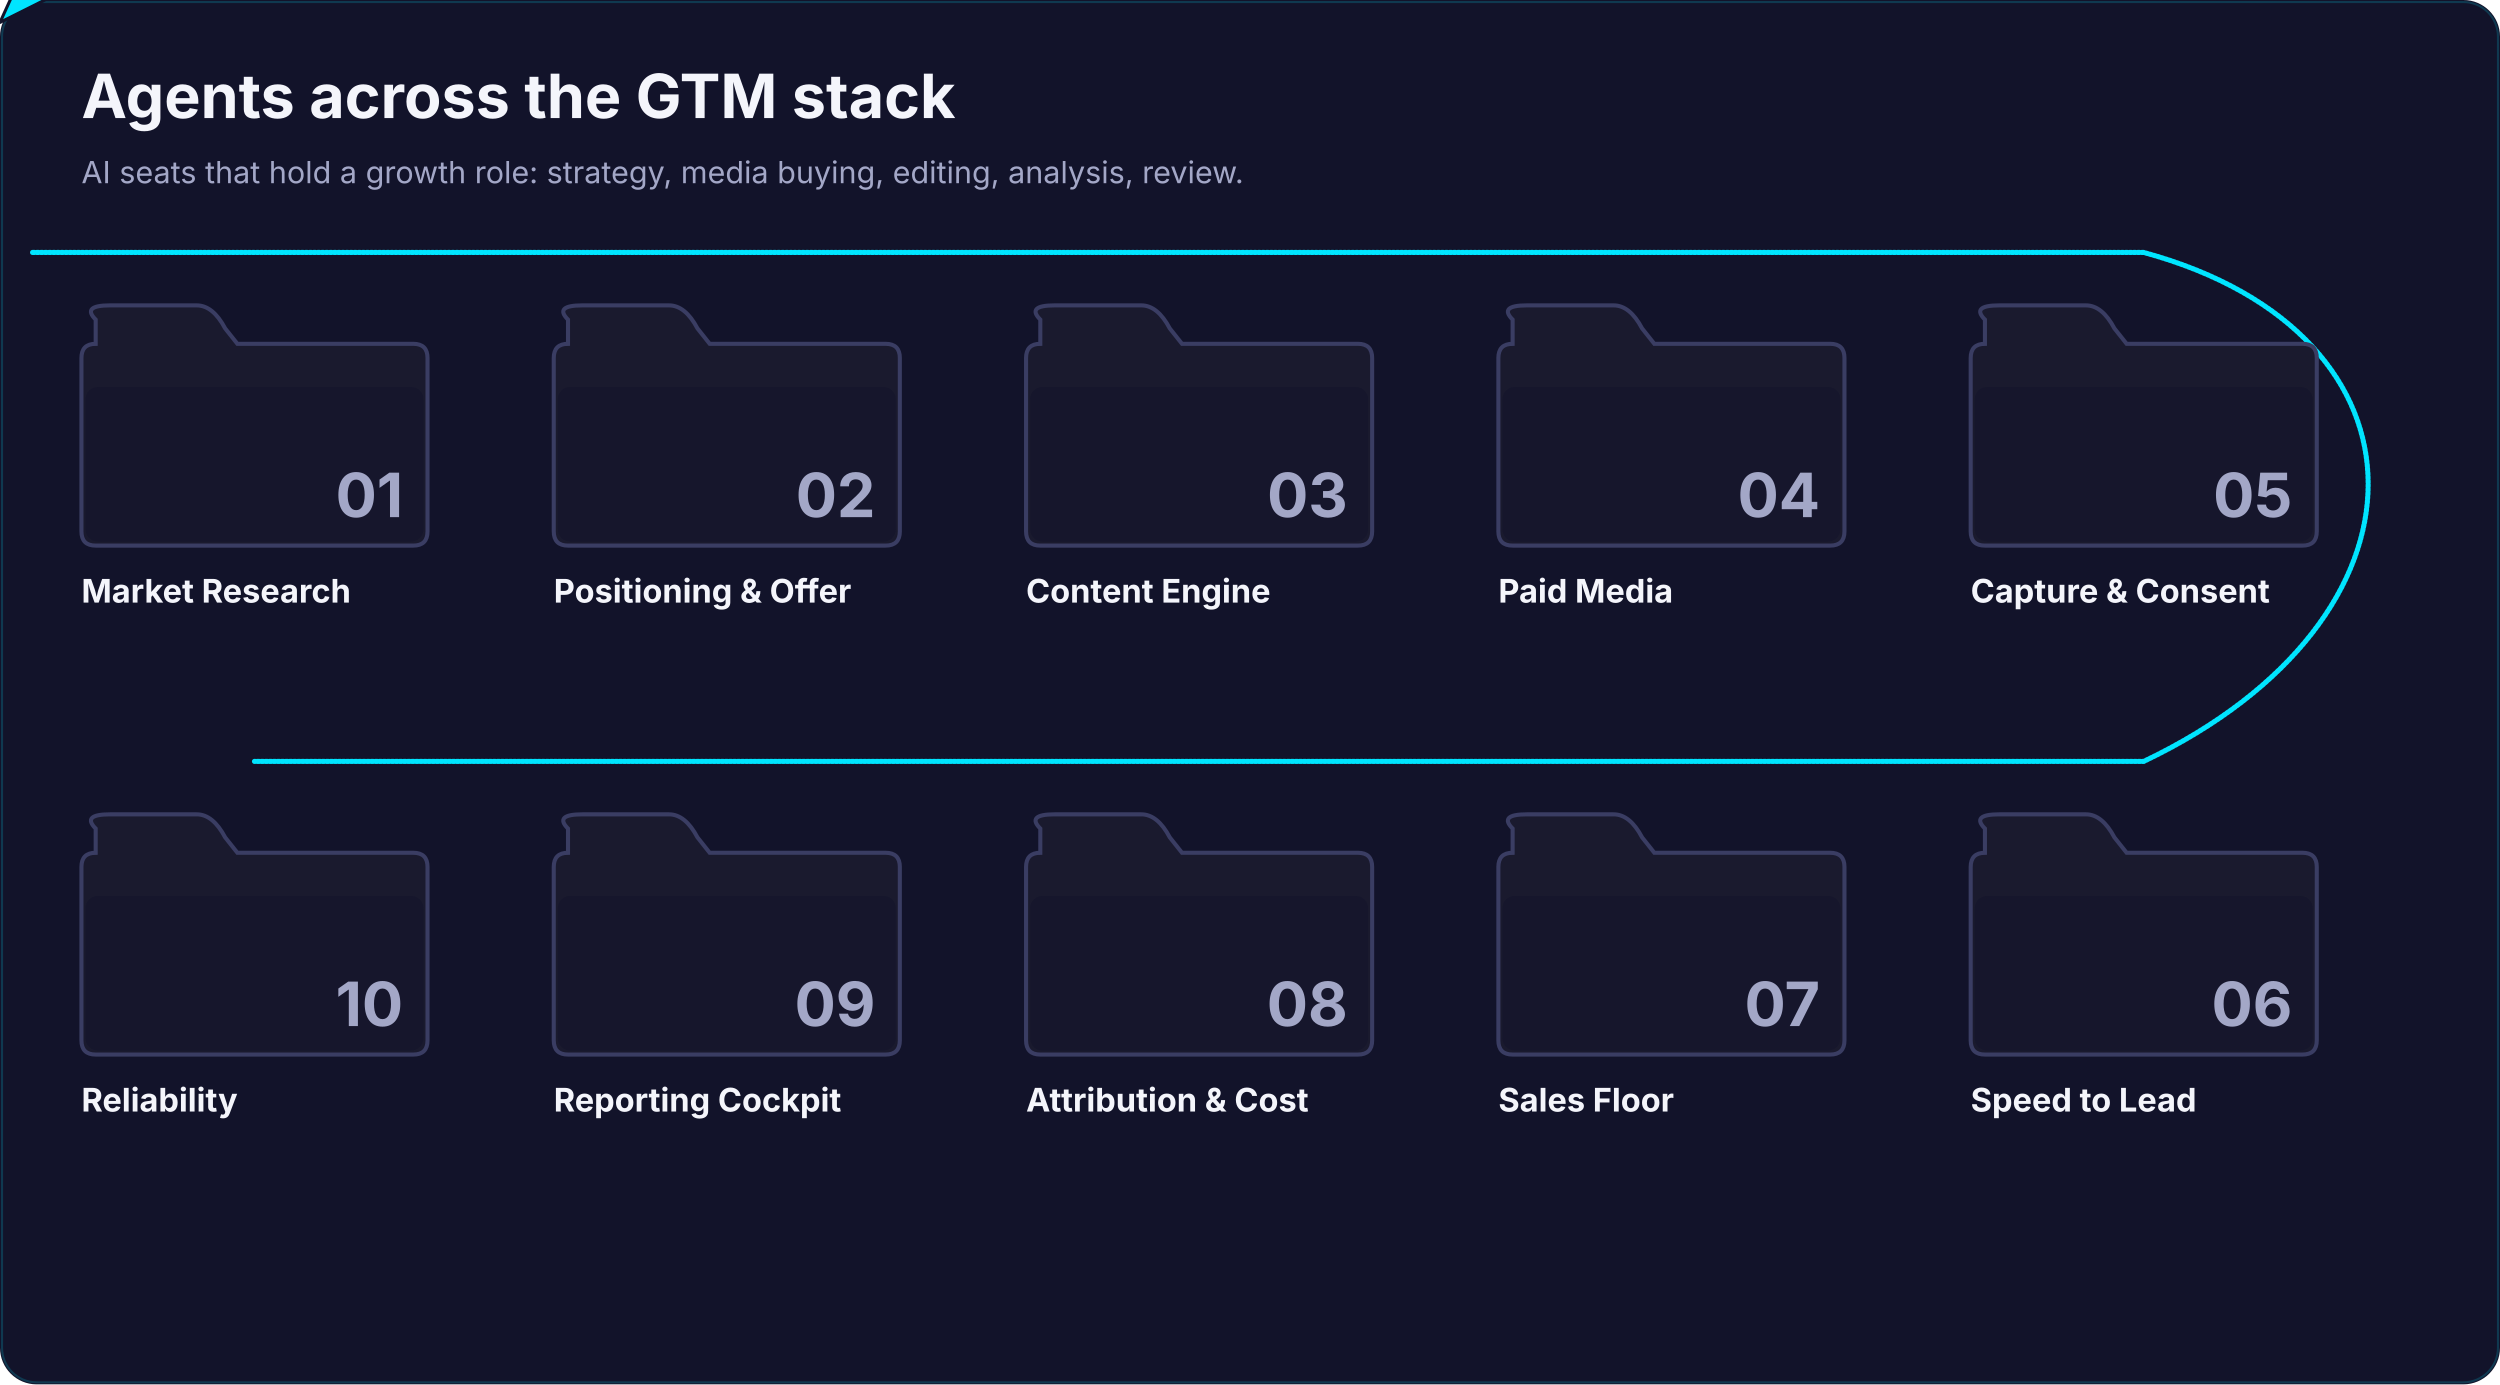
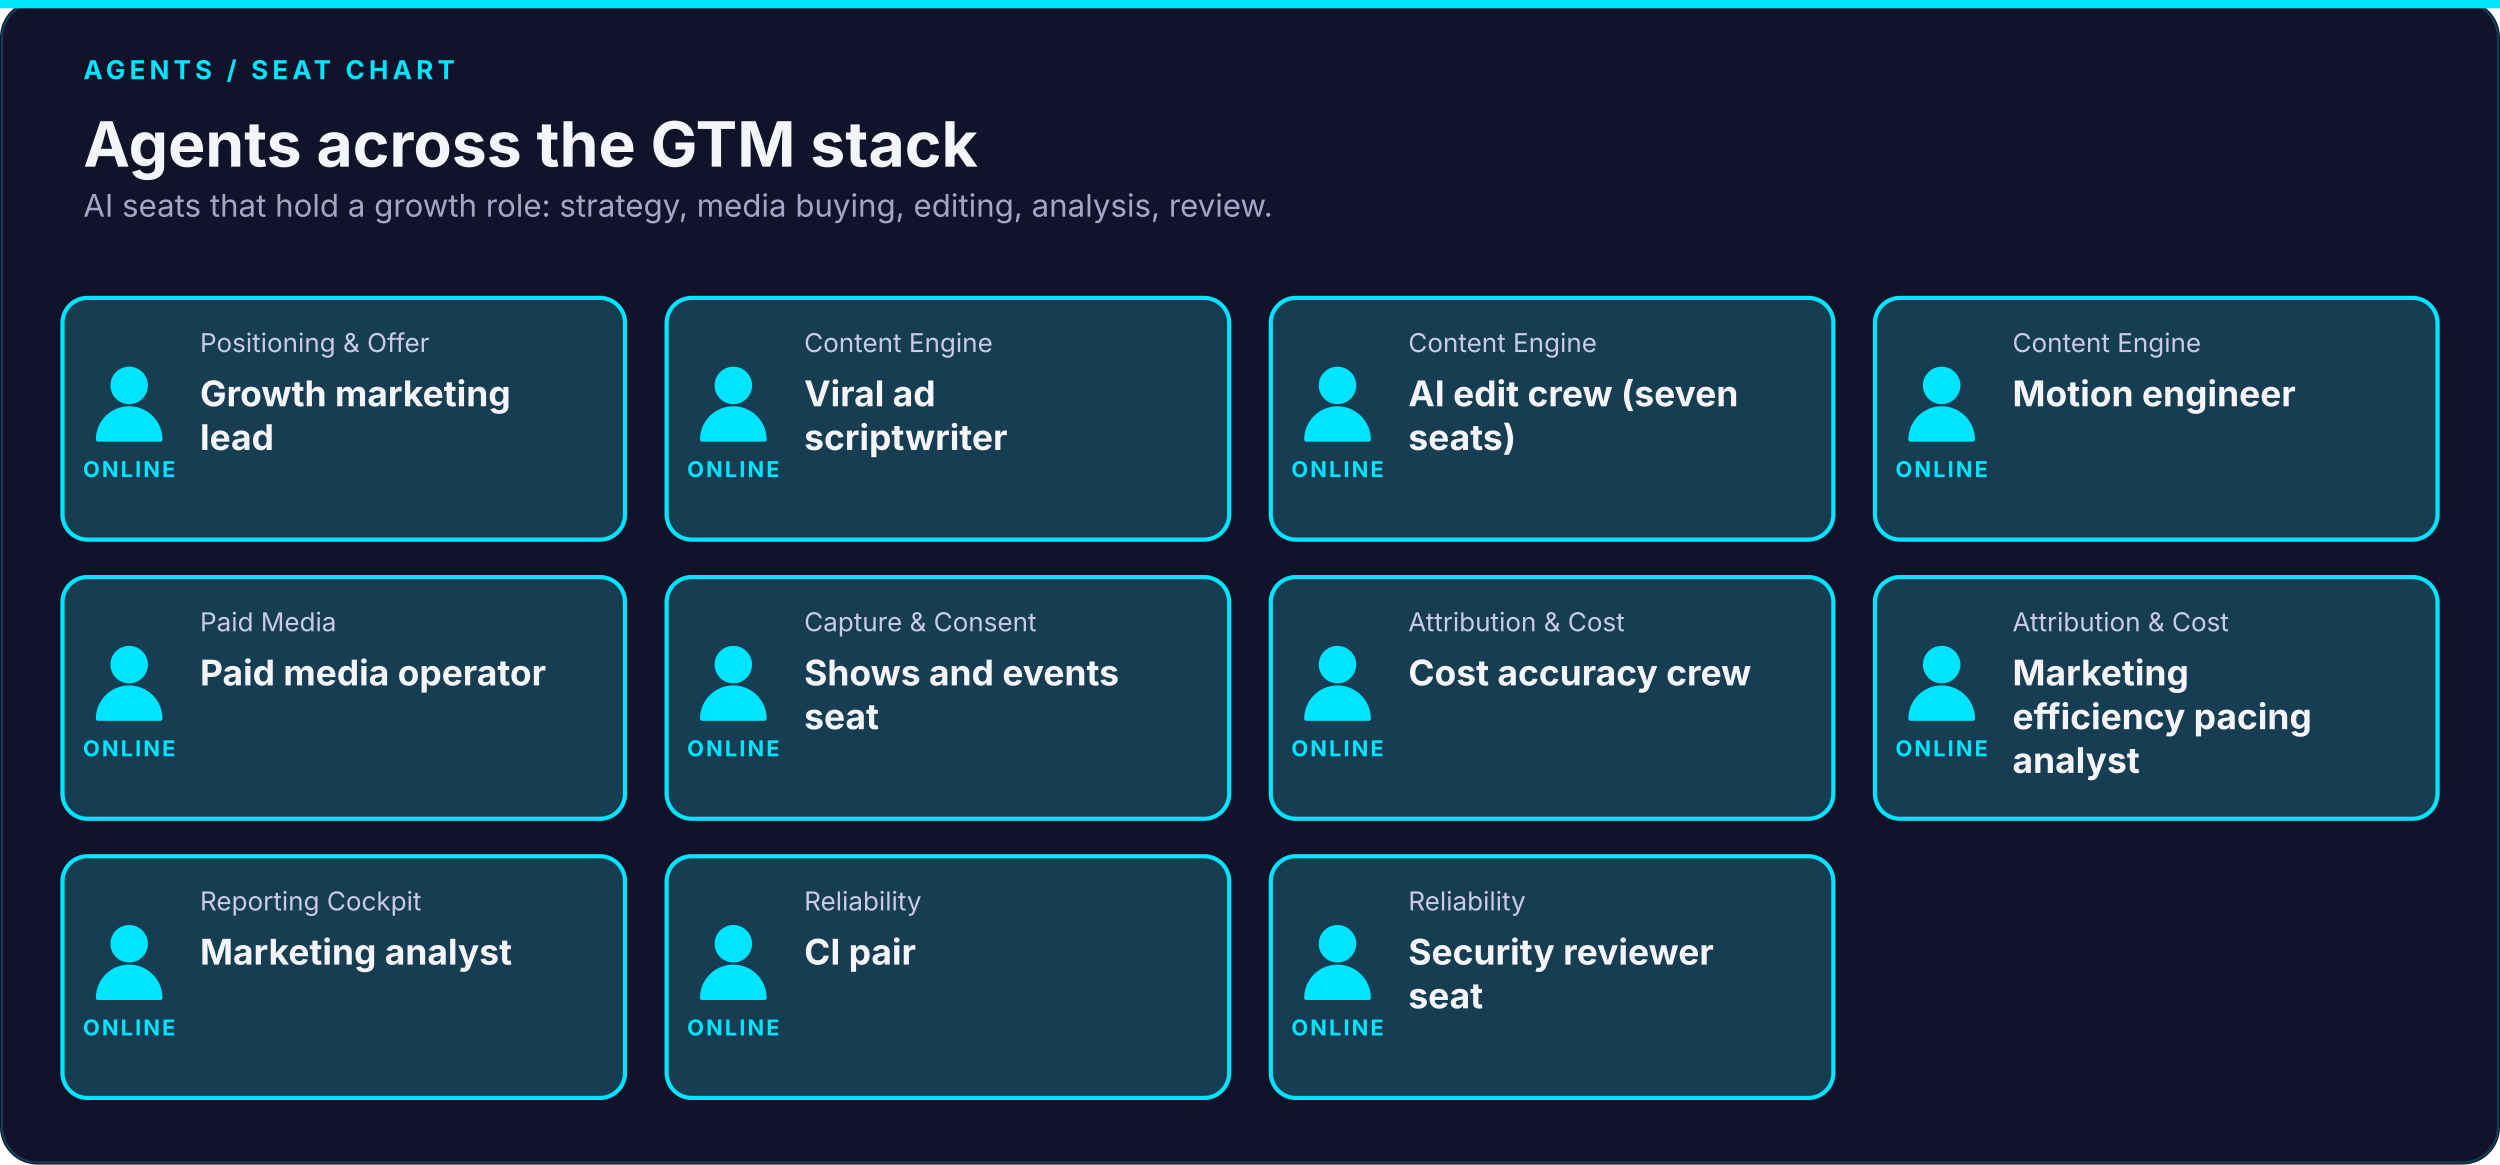
- <svg xmlns="http://www.w3.org/2000/svg" viewBox="0 0 1228 680" width="1228" height="680" role="img" aria-label="Agents across the GTM stack: Market Research, Positioning &amp; Offer, Content Engine, Paid Media, Capture &amp; Consent, Speed to Lead, Sales Floor, Attribution &amp; Cost, Reporting Cockpit, Reliability">
-   <style>text{font-family:Inter, -apple-system, 'Segoe UI', Helvetica, Arial, sans-serif}.t{fill:#f4f5fb;font-weight:700} .m{fill:#a3a7c7} .num{fill:#a3a7c7;font-weight:700}.fold{fill:#1a1a2e;stroke:#3a3d63;stroke-width:2}@keyframes f0{0%,3.27%{fill:#1a1a2e;stroke:#3a3d63}5.77%,97%{fill:#0f3a4a;stroke:#00e5ff}100%{fill:#1a1a2e;stroke:#3a3d63}}@keyframes o0{0%,3.27%{opacity:0;transform:translateY(6px)}5.77%,97%{opacity:1;transform:translateY(0)}100%{opacity:0}}@keyframes l0{0%,3.27%{transform:scaleY(1)}5.77%,97%{transform:scaleY(.82) skewX(-8deg)}100%{transform:scaleY(1)}}#F0{animation:f0 27.50s linear infinite}#O0{animation:o0 27.50s linear infinite;opacity:0}#L0{animation:l0 27.50s linear infinite;transform-origin:0px 118px;transform-box:fill-box}@keyframes f1{0%,12.00%{fill:#1a1a2e;stroke:#3a3d63}14.50%,97%{fill:#0f3a4a;stroke:#00e5ff}100%{fill:#1a1a2e;stroke:#3a3d63}}@keyframes o1{0%,12.00%{opacity:0;transform:translateY(6px)}14.50%,97%{opacity:1;transform:translateY(0)}100%{opacity:0}}@keyframes l1{0%,12.00%{transform:scaleY(1)}14.50%,97%{transform:scaleY(.82) skewX(-8deg)}100%{transform:scaleY(1)}}#F1{animation:f1 27.50s linear infinite}#O1{animation:o1 27.50s linear infinite;opacity:0}#L1{animation:l1 27.50s linear infinite;transform-origin:0px 118px;transform-box:fill-box}@keyframes f2{0%,20.73%{fill:#1a1a2e;stroke:#3a3d63}23.23%,97%{fill:#0f3a4a;stroke:#00e5ff}100%{fill:#1a1a2e;stroke:#3a3d63}}@keyframes o2{0%,20.73%{opacity:0;transform:translateY(6px)}23.23%,97%{opacity:1;transform:translateY(0)}100%{opacity:0}}@keyframes l2{0%,20.73%{transform:scaleY(1)}23.23%,97%{transform:scaleY(.82) skewX(-8deg)}100%{transform:scaleY(1)}}#F2{animation:f2 27.50s linear infinite}#O2{animation:o2 27.50s linear infinite;opacity:0}#L2{animation:l2 27.50s linear infinite;transform-origin:0px 118px;transform-box:fill-box}@keyframes f3{0%,29.45%{fill:#1a1a2e;stroke:#3a3d63}31.95%,97%{fill:#0f3a4a;stroke:#00e5ff}100%{fill:#1a1a2e;stroke:#3a3d63}}@keyframes o3{0%,29.45%{opacity:0;transform:translateY(6px)}31.95%,97%{opacity:1;transform:translateY(0)}100%{opacity:0}}@keyframes l3{0%,29.45%{transform:scaleY(1)}31.95%,97%{transform:scaleY(.82) skewX(-8deg)}100%{transform:scaleY(1)}}#F3{animation:f3 27.50s linear infinite}#O3{animation:o3 27.50s linear infinite;opacity:0}#L3{animation:l3 27.50s linear infinite;transform-origin:0px 118px;transform-box:fill-box}@keyframes f4{0%,38.18%{fill:#1a1a2e;stroke:#3a3d63}40.68%,97%{fill:#0f3a4a;stroke:#00e5ff}100%{fill:#1a1a2e;stroke:#3a3d63}}@keyframes o4{0%,38.18%{opacity:0;transform:translateY(6px)}40.68%,97%{opacity:1;transform:translateY(0)}100%{opacity:0}}@keyframes l4{0%,38.18%{transform:scaleY(1)}40.68%,97%{transform:scaleY(.82) skewX(-8deg)}100%{transform:scaleY(1)}}#F4{animation:f4 27.50s linear infinite}#O4{animation:o4 27.50s linear infinite;opacity:0}#L4{animation:l4 27.50s linear infinite;transform-origin:0px 118px;transform-box:fill-box}@keyframes f5{0%,46.91%{fill:#1a1a2e;stroke:#3a3d63}49.41%,97%{fill:#0f3a4a;stroke:#00e5ff}100%{fill:#1a1a2e;stroke:#3a3d63}}@keyframes o5{0%,46.91%{opacity:0;transform:translateY(6px)}49.41%,97%{opacity:1;transform:translateY(0)}100%{opacity:0}}@keyframes l5{0%,46.91%{transform:scaleY(1)}49.41%,97%{transform:scaleY(.82) skewX(-8deg)}100%{transform:scaleY(1)}}#F5{animation:f5 27.50s linear infinite}#O5{animation:o5 27.50s linear infinite;opacity:0}#L5{animation:l5 27.50s linear infinite;transform-origin:0px 118px;transform-box:fill-box}@keyframes f6{0%,55.64%{fill:#1a1a2e;stroke:#3a3d63}58.14%,97%{fill:#0f3a4a;stroke:#00e5ff}100%{fill:#1a1a2e;stroke:#3a3d63}}@keyframes o6{0%,55.64%{opacity:0;transform:translateY(6px)}58.14%,97%{opacity:1;transform:translateY(0)}100%{opacity:0}}@keyframes l6{0%,55.64%{transform:scaleY(1)}58.14%,97%{transform:scaleY(.82) skewX(-8deg)}100%{transform:scaleY(1)}}#F6{animation:f6 27.50s linear infinite}#O6{animation:o6 27.50s linear infinite;opacity:0}#L6{animation:l6 27.50s linear infinite;transform-origin:0px 118px;transform-box:fill-box}@keyframes f7{0%,64.36%{fill:#1a1a2e;stroke:#3a3d63}66.86%,97%{fill:#0f3a4a;stroke:#00e5ff}100%{fill:#1a1a2e;stroke:#3a3d63}}@keyframes o7{0%,64.36%{opacity:0;transform:translateY(6px)}66.86%,97%{opacity:1;transform:translateY(0)}100%{opacity:0}}@keyframes l7{0%,64.36%{transform:scaleY(1)}66.86%,97%{transform:scaleY(.82) skewX(-8deg)}100%{transform:scaleY(1)}}#F7{animation:f7 27.50s linear infinite}#O7{animation:o7 27.50s linear infinite;opacity:0}#L7{animation:l7 27.50s linear infinite;transform-origin:0px 118px;transform-box:fill-box}@keyframes f8{0%,73.09%{fill:#1a1a2e;stroke:#3a3d63}75.59%,97%{fill:#0f3a4a;stroke:#00e5ff}100%{fill:#1a1a2e;stroke:#3a3d63}}@keyframes o8{0%,73.09%{opacity:0;transform:translateY(6px)}75.59%,97%{opacity:1;transform:translateY(0)}100%{opacity:0}}@keyframes l8{0%,73.09%{transform:scaleY(1)}75.59%,97%{transform:scaleY(.82) skewX(-8deg)}100%{transform:scaleY(1)}}#F8{animation:f8 27.50s linear infinite}#O8{animation:o8 27.50s linear infinite;opacity:0}#L8{animation:l8 27.50s linear infinite;transform-origin:0px 118px;transform-box:fill-box}@keyframes f9{0%,81.82%{fill:#1a1a2e;stroke:#3a3d63}84.32%,97%{fill:#0f3a4a;stroke:#00e5ff}100%{fill:#1a1a2e;stroke:#3a3d63}}@keyframes o9{0%,81.82%{opacity:0;transform:translateY(6px)}84.32%,97%{opacity:1;transform:translateY(0)}100%{opacity:0}}@keyframes l9{0%,81.82%{transform:scaleY(1)}84.32%,97%{transform:scaleY(.82) skewX(-8deg)}100%{transform:scaleY(1)}}#F9{animation:f9 27.50s linear infinite}#O9{animation:o9 27.50s linear infinite;opacity:0}#L9{animation:l9 27.50s linear infinite;transform-origin:0px 118px;transform-box:fill-box}</style>
-   <rect width="1228" height="680" rx="18" fill="#12132a" />
-   <rect x="1" y="1" width="1226" height="678" rx="17" fill="none" stroke="#00e5ff" stroke-opacity=".18" />
-   <text class="t" x="40" y="58" font-size="30">Agents across the GTM stack</text>
-   <text class="m" x="40" y="90" font-size="15">AI seats that hold a growth role: strategy, media buying, editing, analysis, review.</text>
-   <path d="M15.0,124.0 L125.0,124.0 L357.0,124.0 L589.0,124.0 L821.0,124.0 L1053.0,124.0 C1200.0,164.0 1200.0,304.0 1053.0,374.0 L821.0,374.0 L589.0,374.0 L357.0,374.0 L125.0,374.0" fill="none" stroke="#2a2c4a" stroke-width="2" stroke-dasharray="4 8" />
-   <path d="M15.0,124.0 L125.0,124.0 L357.0,124.0 L589.0,124.0 L821.0,124.0 L1053.0,124.0 C1200.0,164.0 1200.0,304.0 1053.0,374.0 L821.0,374.0 L589.0,374.0 L357.0,374.0 L125.0,374.0" fill="none" stroke="#00e5ff" stroke-width="2.5" stroke-linecap="round" pathLength="1" stroke-dasharray="1 1" stroke-dashoffset="1">
-     <animate attributeName="stroke-dashoffset" dur="27.50s" repeatCount="indefinite" calcMode="linear" keyTimes="0;0.033;0.087;0.12;0.174;0.207;0.262;0.294;0.349;0.382;0.436;0.469;0.524;0.556;0.611;0.644;0.698;0.731;0.785;0.818;0.873;1" values="1;0.953;0.953;0.853;0.853;0.753;0.753;0.653;0.653;0.553;0.553;0.4;0.4;0.3;0.3;0.2;0.2;0.1;0.1;0;0;0" />
-   </path>
-   <g transform="translate(40,150)">
-     <path id="F0" class="fold" d="M7,18.88 L7,7 Q0,0 14,0 L56.6,0 Q64.6,0 70.6,11.328 L76.6,18.88 L163,18.88 Q170,18.88 170,25.88 L170,111 Q170,118 163,118 L7,118 Q0,118 0,111 L0,25.88 Q0,18.88 7,18.88 Z" />
-     <rect id="L0" x="2" y="40.1" width="166" height="75.9" rx="6" fill="#12132a" opacity=".55" />
-     <text class="num" x="158" y="104" text-anchor="end" font-size="30">01</text>
-     <text class="t" x="0" y="146" font-size="16">Market Research</text>
-     <g id="O0">
-       <text x="0" y="173" font-size="13" fill="#a3a7c7">—</text>
-     </g>
-   </g>
-   <g transform="translate(272,150)">
-     <path id="F1" class="fold" d="M7,18.88 L7,7 Q0,0 14,0 L56.6,0 Q64.6,0 70.6,11.328 L76.6,18.88 L163,18.88 Q170,18.88 170,25.88 L170,111 Q170,118 163,118 L7,118 Q0,118 0,111 L0,25.88 Q0,18.88 7,18.88 Z" />
-     <rect id="L1" x="2" y="40.1" width="166" height="75.9" rx="6" fill="#12132a" opacity=".55" />
-     <text class="num" x="158" y="104" text-anchor="end" font-size="30">02</text>
-     <text class="t" x="0" y="146" font-size="16">Positioning &amp; Offer</text>
-     <g id="O1">
-       <text x="0" y="173" font-size="13" fill="#a3a7c7">• Growth marketing lead</text>
-       <rect x="124" y="-14" width="44" height="22" rx="11" fill="#ff3df5" />
-       <text x="146" y="2" font-size="13" font-weight="700" text-anchor="middle" fill="#14051a">1</text>
-     </g>
-   </g>
-   <g transform="translate(504,150)">
-     <path id="F2" class="fold" d="M7,18.88 L7,7 Q0,0 14,0 L56.6,0 Q64.6,0 70.6,11.328 L76.6,18.88 L163,18.88 Q170,18.88 170,25.88 L170,111 Q170,118 163,118 L7,118 Q0,118 0,111 L0,25.88 Q0,18.88 7,18.88 Z" />
-     <rect id="L2" x="2" y="40.1" width="166" height="75.9" rx="6" fill="#12132a" opacity=".55" />
-     <text class="num" x="158" y="104" text-anchor="end" font-size="30">03</text>
-     <text class="t" x="0" y="146" font-size="16">Content Engine</text>
-     <g id="O2">
-       <text x="0" y="173" font-size="13" fill="#a3a7c7">• Viral ad scriptwriter</text>
-       <text x="0" y="191" font-size="13" fill="#a3a7c7">• AI edit crew (seven seats)</text>
-       <text x="0" y="209" font-size="13" fill="#a3a7c7">• Motion engineer</text>
-       <rect x="124" y="-14" width="44" height="22" rx="11" fill="#ff3df5" />
-       <text x="146" y="2" font-size="13" font-weight="700" text-anchor="middle" fill="#14051a">3</text>
-     </g>
-   </g>
-   <g transform="translate(736,150)">
-     <path id="F3" class="fold" d="M7,18.88 L7,7 Q0,0 14,0 L56.6,0 Q64.6,0 70.6,11.328 L76.6,18.88 L163,18.88 Q170,18.88 170,25.88 L170,111 Q170,118 163,118 L7,118 Q0,118 0,111 L0,25.88 Q0,18.88 7,18.88 Z" />
-     <rect id="L3" x="2" y="40.1" width="166" height="75.9" rx="6" fill="#12132a" opacity=".55" />
-     <text class="num" x="158" y="104" text-anchor="end" font-size="30">04</text>
-     <text class="t" x="0" y="146" font-size="16">Paid Media</text>
-     <g id="O3">
-       <text x="0" y="173" font-size="13" fill="#a3a7c7">• Paid media operator</text>
-       <rect x="124" y="-14" width="44" height="22" rx="11" fill="#ff3df5" />
-       <text x="146" y="2" font-size="13" font-weight="700" text-anchor="middle" fill="#14051a">1</text>
-     </g>
-   </g>
-   <g transform="translate(968,150)">
-     <path id="F4" class="fold" d="M7,18.88 L7,7 Q0,0 14,0 L56.6,0 Q64.6,0 70.6,11.328 L76.6,18.88 L163,18.88 Q170,18.88 170,25.88 L170,111 Q170,118 163,118 L7,118 Q0,118 0,111 L0,25.88 Q0,18.88 7,18.88 Z" />
-     <rect id="L4" x="2" y="40.1" width="166" height="75.9" rx="6" fill="#12132a" opacity=".55" />
-     <text class="num" x="158" y="104" text-anchor="end" font-size="30">05</text>
-     <text class="t" x="0" y="146" font-size="16">Capture &amp; Consent</text>
-     <g id="O4">
-       <text x="0" y="173" font-size="13" fill="#a3a7c7">• Shows and events seat</text>
-       <rect x="124" y="-14" width="44" height="22" rx="11" fill="#ff3df5" />
-       <text x="146" y="2" font-size="13" font-weight="700" text-anchor="middle" fill="#14051a">1</text>
-     </g>
-   </g>
-   <g transform="translate(968,400)">
-     <path id="F5" class="fold" d="M7,18.88 L7,7 Q0,0 14,0 L56.6,0 Q64.6,0 70.6,11.328 L76.6,18.88 L163,18.88 Q170,18.88 170,25.88 L170,111 Q170,118 163,118 L7,118 Q0,118 0,111 L0,25.88 Q0,18.88 7,18.88 Z" />
-     <rect id="L5" x="2" y="40.1" width="166" height="75.9" rx="6" fill="#12132a" opacity=".55" />
-     <text class="num" x="158" y="104" text-anchor="end" font-size="30">06</text>
-     <text class="t" x="0" y="146" font-size="16">Speed to Lead</text>
-     <g id="O5">
-       <text x="0" y="173" font-size="13" fill="#a3a7c7">—</text>
-     </g>
-   </g>
-   <g transform="translate(736,400)">
-     <path id="F6" class="fold" d="M7,18.88 L7,7 Q0,0 14,0 L56.6,0 Q64.6,0 70.6,11.328 L76.6,18.88 L163,18.88 Q170,18.88 170,25.88 L170,111 Q170,118 163,118 L7,118 Q0,118 0,111 L0,25.88 Q0,18.88 7,18.88 Z" />
-     <rect id="L6" x="2" y="40.1" width="166" height="75.9" rx="6" fill="#12132a" opacity=".55" />
-     <text class="num" x="158" y="104" text-anchor="end" font-size="30">07</text>
-     <text class="t" x="0" y="146" font-size="16">Sales Floor</text>
-     <g id="O6">
-       <text x="0" y="173" font-size="13" fill="#a3a7c7">—</text>
-     </g>
-   </g>
-   <g transform="translate(504,400)">
-     <path id="F7" class="fold" d="M7,18.88 L7,7 Q0,0 14,0 L56.6,0 Q64.6,0 70.6,11.328 L76.6,18.88 L163,18.88 Q170,18.88 170,25.88 L170,111 Q170,118 163,118 L7,118 Q0,118 0,111 L0,25.88 Q0,18.88 7,18.88 Z" />
-     <rect id="L7" x="2" y="40.1" width="166" height="75.9" rx="6" fill="#12132a" opacity=".55" />
-     <text class="num" x="158" y="104" text-anchor="end" font-size="30">08</text>
-     <text class="t" x="0" y="146" font-size="16">Attribution &amp; Cost</text>
-     <g id="O7">
-       <text x="0" y="173" font-size="13" fill="#a3a7c7">• Cost accuracy crew</text>
-       <text x="0" y="191" font-size="13" fill="#a3a7c7">• Marketing efficiency pacing analys</text>
-       <rect x="124" y="-14" width="44" height="22" rx="11" fill="#ff3df5" />
-       <text x="146" y="2" font-size="13" font-weight="700" text-anchor="middle" fill="#14051a">2</text>
-     </g>
-   </g>
-   <g transform="translate(272,400)">
-     <path id="F8" class="fold" d="M7,18.88 L7,7 Q0,0 14,0 L56.6,0 Q64.6,0 70.6,11.328 L76.6,18.88 L163,18.88 Q170,18.88 170,25.88 L170,111 Q170,118 163,118 L7,118 Q0,118 0,111 L0,25.88 Q0,18.88 7,18.88 Z" />
-     <rect id="L8" x="2" y="40.1" width="166" height="75.9" rx="6" fill="#12132a" opacity=".55" />
-     <text class="num" x="158" y="104" text-anchor="end" font-size="30">09</text>
-     <text class="t" x="0" y="146" font-size="16">Reporting Cockpit</text>
-     <g id="O8">
-       <text x="0" y="173" font-size="13" fill="#a3a7c7">• Marketing analyst</text>
-       <rect x="124" y="-14" width="44" height="22" rx="11" fill="#ff3df5" />
-       <text x="146" y="2" font-size="13" font-weight="700" text-anchor="middle" fill="#14051a">1</text>
-     </g>
-   </g>
-   <g transform="translate(40,400)">
-     <path id="F9" class="fold" d="M7,18.88 L7,7 Q0,0 14,0 L56.6,0 Q64.6,0 70.6,11.328 L76.6,18.88 L163,18.88 Q170,18.88 170,25.88 L170,111 Q170,118 163,118 L7,118 Q0,118 0,111 L0,25.88 Q0,18.88 7,18.88 Z" />
-     <rect id="L9" x="2" y="40.1" width="166" height="75.9" rx="6" fill="#12132a" opacity=".55" />
-     <text class="num" x="158" y="104" text-anchor="end" font-size="30">10</text>
-     <text class="t" x="0" y="146" font-size="16">Reliability</text>
-     <g id="O9">
-       <text x="0" y="173" font-size="13" fill="#a3a7c7">• CI pair</text>
-       <text x="0" y="191" font-size="13" fill="#a3a7c7">• Security reviewer seat</text>
-       <rect x="124" y="-14" width="44" height="22" rx="11" fill="#ff3df5" />
-       <text x="146" y="2" font-size="13" font-weight="700" text-anchor="middle" fill="#14051a">2</text>
-     </g>
-   </g>
-   <g>
-     <path d="M0,-11 L22,0 L0,11 L5,0 Z" fill="#00e5ff" stroke="#12132a" stroke-width="1.5" />
-     <animateMotion dur="27.50s" repeatCount="indefinite" rotate="auto" calcMode="linear" keyPoints="0;0.047;0.047;0.147;0.147;0.247;0.247;0.347;0.347;0.447;0.447;0.6;0.6;0.7;0.7;0.8;0.8;0.9;0.9;1;1;1" keyTimes="0;0.033;0.087;0.12;0.174;0.207;0.262;0.294;0.349;0.382;0.436;0.469;0.524;0.556;0.611;0.644;0.698;0.731;0.785;0.818;0.873;1" path="M15.0,124.0 L125.0,124.0 L357.0,124.0 L589.0,124.0 L821.0,124.0 L1053.0,124.0 C1200.0,164.0 1200.0,304.0 1053.0,374.0 L821.0,374.0 L589.0,374.0 L357.0,374.0 L125.0,374.0" />
+ <svg xmlns="http://www.w3.org/2000/svg" viewBox="0 0 1200 559" width="1200" height="559" role="img" aria-label="Agents across the GTM stack: Growth marketing lead, Viral ad scriptwriter, AI edit crew (seven seats), Motion engineer, Paid media operator, Shows and events seat, Cost accuracy crew, Marketing efficiency pacing analyst, Marketing analyst, CI pair, Security reviewer seat">
+   <style>text{font-family:Inter, -apple-system, 'Segoe UI', Helvetica, Arial, sans-serif}.t{fill:#f4f5fb;font-weight:700}.m{fill:#a3a7c7}@media (prefers-reduced-motion:no-preference){@keyframes wak0{0%,6.31%{opacity:0}9.91%,94%{opacity:1}100%{opacity:0}}#wa0{animation:wak0 11.10s linear infinite}@keyframes wak1{0%,11.26%{opacity:0}14.86%,94%{opacity:1}100%{opacity:0}}#wa1{animation:wak1 11.10s linear infinite}@keyframes wak2{0%,16.22%{opacity:0}19.82%,94%{opacity:1}100%{opacity:0}}#wa2{animation:wak2 11.10s linear infinite}@keyframes wak3{0%,21.17%{opacity:0}24.77%,94%{opacity:1}100%{opacity:0}}#wa3{animation:wak3 11.10s linear infinite}@keyframes wak4{0%,26.13%{opacity:0}29.73%,94%{opacity:1}100%{opacity:0}}#wa4{animation:wak4 11.10s linear infinite}@keyframes wak5{0%,31.08%{opacity:0}34.68%,94%{opacity:1}100%{opacity:0}}#wa5{animation:wak5 11.10s linear infinite}@keyframes wak6{0%,36.04%{opacity:0}39.64%,94%{opacity:1}100%{opacity:0}}#wa6{animation:wak6 11.10s linear infinite}@keyframes wak7{0%,40.99%{opacity:0}44.59%,94%{opacity:1}100%{opacity:0}}#wa7{animation:wak7 11.10s linear infinite}@keyframes wak8{0%,45.95%{opacity:0}49.55%,94%{opacity:1}100%{opacity:0}}#wa8{animation:wak8 11.10s linear infinite}@keyframes wak9{0%,50.90%{opacity:0}54.50%,94%{opacity:1}100%{opacity:0}}#wa9{animation:wak9 11.10s linear infinite}@keyframes wak10{0%,55.86%{opacity:0}59.46%,94%{opacity:1}100%{opacity:0}}#wa10{animation:wak10 11.10s linear infinite}}</style>
+   <rect width="1200" height="559" rx="18" fill="#12132a" />
+   <rect x="1" y="1" width="1198" height="557" rx="17" fill="none" stroke="#00e5ff" stroke-opacity=".22" />
+   <rect x="0" y="0" width="1200" height="4" fill="#00e5ff">
+     <animate attributeName="opacity" values="1;.45;1" dur="11.10s" repeatCount="indefinite" />
+   </rect>
+   <text x="40" y="38" font-size="12.5" font-weight="700" letter-spacing="2" fill="#00e5ff">AGENTS  /  SEAT CHART</text>
+   <text class="t" x="40" y="80" font-size="30">Agents across the GTM stack</text>
+   <text class="m" x="40" y="104" font-size="15">AI seats that hold a growth role: strategy, media buying, editing, analysis, review.</text>
+   <g class="c" transform="translate(30,143)">
+     <rect width="270" height="116" rx="12" fill="#1a1a2e" stroke="#3a3d63" stroke-width="2" />
+     <circle cx="32" cy="42.0" r="8" fill="none" stroke="#a3a7c7" stroke-width="2" />
+     <path d="M17,68.0 a15,15 0 0 1 30,0 Z" fill="none" stroke="#a3a7c7" stroke-width="2" stroke-linejoin="round" />
+     <text x="32" y="86.0" font-size="10.5" font-weight="700" letter-spacing="1" text-anchor="middle" fill="#a3a7c7" />
+     <text fill="#a3a7c7" x="66" y="26" font-size="12.5">Positioning &amp; Offer</text>
+     <text fill="#a3a7c7" font-weight="700" x="66" y="52" font-size="17">Growth marketing</text>
+     <text fill="#a3a7c7" font-weight="700" x="66" y="73" font-size="17">lead</text>
+     <g id="wa0">
+       <rect width="270" height="116" rx="12" fill="#163d52" stroke="#00e5ff" stroke-width="2" />
+       <circle cx="32" cy="42.0" r="8" fill="#00e5ff" stroke="#00e5ff" stroke-width="2" />
+       <path d="M17,68.0 a15,15 0 0 1 30,0 Z" fill="#00e5ff" stroke="#00e5ff" stroke-width="2" stroke-linejoin="round" />
+       <text x="32" y="86.0" font-size="10.5" font-weight="700" letter-spacing="1" text-anchor="middle" fill="#00e5ff">ONLINE</text>
+       <text fill="#c9cce8" x="66" y="26" font-size="12.5">Positioning &amp; Offer</text>
+       <text fill="#f4f5fb" font-weight="700" x="66" y="52" font-size="17">Growth marketing</text>
+       <text fill="#f4f5fb" font-weight="700" x="66" y="73" font-size="17">lead</text>
+     </g>
+   </g>
+   <g class="c" transform="translate(320,143)">
+     <rect width="270" height="116" rx="12" fill="#1a1a2e" stroke="#3a3d63" stroke-width="2" />
+     <circle cx="32" cy="42.0" r="8" fill="none" stroke="#a3a7c7" stroke-width="2" />
+     <path d="M17,68.0 a15,15 0 0 1 30,0 Z" fill="none" stroke="#a3a7c7" stroke-width="2" stroke-linejoin="round" />
+     <text x="32" y="86.0" font-size="10.5" font-weight="700" letter-spacing="1" text-anchor="middle" fill="#a3a7c7" />
+     <text fill="#a3a7c7" x="66" y="26" font-size="12.5">Content Engine</text>
+     <text fill="#a3a7c7" font-weight="700" x="66" y="52" font-size="17">Viral ad</text>
+     <text fill="#a3a7c7" font-weight="700" x="66" y="73" font-size="17">scriptwriter</text>
+     <g id="wa1">
+       <rect width="270" height="116" rx="12" fill="#163d52" stroke="#00e5ff" stroke-width="2" />
+       <circle cx="32" cy="42.0" r="8" fill="#00e5ff" stroke="#00e5ff" stroke-width="2" />
+       <path d="M17,68.0 a15,15 0 0 1 30,0 Z" fill="#00e5ff" stroke="#00e5ff" stroke-width="2" stroke-linejoin="round" />
+       <text x="32" y="86.0" font-size="10.5" font-weight="700" letter-spacing="1" text-anchor="middle" fill="#00e5ff">ONLINE</text>
+       <text fill="#c9cce8" x="66" y="26" font-size="12.5">Content Engine</text>
+       <text fill="#f4f5fb" font-weight="700" x="66" y="52" font-size="17">Viral ad</text>
+       <text fill="#f4f5fb" font-weight="700" x="66" y="73" font-size="17">scriptwriter</text>
+     </g>
+   </g>
+   <g class="c" transform="translate(610,143)">
+     <rect width="270" height="116" rx="12" fill="#1a1a2e" stroke="#3a3d63" stroke-width="2" />
+     <circle cx="32" cy="42.0" r="8" fill="none" stroke="#a3a7c7" stroke-width="2" />
+     <path d="M17,68.0 a15,15 0 0 1 30,0 Z" fill="none" stroke="#a3a7c7" stroke-width="2" stroke-linejoin="round" />
+     <text x="32" y="86.0" font-size="10.5" font-weight="700" letter-spacing="1" text-anchor="middle" fill="#a3a7c7" />
+     <text fill="#a3a7c7" x="66" y="26" font-size="12.5">Content Engine</text>
+     <text fill="#a3a7c7" font-weight="700" x="66" y="52" font-size="17">AI edit crew (seven</text>
+     <text fill="#a3a7c7" font-weight="700" x="66" y="73" font-size="17">seats)</text>
+     <g id="wa2">
+       <rect width="270" height="116" rx="12" fill="#163d52" stroke="#00e5ff" stroke-width="2" />
+       <circle cx="32" cy="42.0" r="8" fill="#00e5ff" stroke="#00e5ff" stroke-width="2" />
+       <path d="M17,68.0 a15,15 0 0 1 30,0 Z" fill="#00e5ff" stroke="#00e5ff" stroke-width="2" stroke-linejoin="round" />
+       <text x="32" y="86.0" font-size="10.5" font-weight="700" letter-spacing="1" text-anchor="middle" fill="#00e5ff">ONLINE</text>
+       <text fill="#c9cce8" x="66" y="26" font-size="12.5">Content Engine</text>
+       <text fill="#f4f5fb" font-weight="700" x="66" y="52" font-size="17">AI edit crew (seven</text>
+       <text fill="#f4f5fb" font-weight="700" x="66" y="73" font-size="17">seats)</text>
+     </g>
+   </g>
+   <g class="c" transform="translate(900,143)">
+     <rect width="270" height="116" rx="12" fill="#1a1a2e" stroke="#3a3d63" stroke-width="2" />
+     <circle cx="32" cy="42.0" r="8" fill="none" stroke="#a3a7c7" stroke-width="2" />
+     <path d="M17,68.0 a15,15 0 0 1 30,0 Z" fill="none" stroke="#a3a7c7" stroke-width="2" stroke-linejoin="round" />
+     <text x="32" y="86.0" font-size="10.5" font-weight="700" letter-spacing="1" text-anchor="middle" fill="#a3a7c7" />
+     <text fill="#a3a7c7" x="66" y="26" font-size="12.5">Content Engine</text>
+     <text fill="#a3a7c7" font-weight="700" x="66" y="52" font-size="17">Motion engineer</text>
+     <g id="wa3">
+       <rect width="270" height="116" rx="12" fill="#163d52" stroke="#00e5ff" stroke-width="2" />
+       <circle cx="32" cy="42.0" r="8" fill="#00e5ff" stroke="#00e5ff" stroke-width="2" />
+       <path d="M17,68.0 a15,15 0 0 1 30,0 Z" fill="#00e5ff" stroke="#00e5ff" stroke-width="2" stroke-linejoin="round" />
+       <text x="32" y="86.0" font-size="10.5" font-weight="700" letter-spacing="1" text-anchor="middle" fill="#00e5ff">ONLINE</text>
+       <text fill="#c9cce8" x="66" y="26" font-size="12.5">Content Engine</text>
+       <text fill="#f4f5fb" font-weight="700" x="66" y="52" font-size="17">Motion engineer</text>
+     </g>
+   </g>
+   <g class="c" transform="translate(30,277)">
+     <rect width="270" height="116" rx="12" fill="#1a1a2e" stroke="#3a3d63" stroke-width="2" />
+     <circle cx="32" cy="42.0" r="8" fill="none" stroke="#a3a7c7" stroke-width="2" />
+     <path d="M17,68.0 a15,15 0 0 1 30,0 Z" fill="none" stroke="#a3a7c7" stroke-width="2" stroke-linejoin="round" />
+     <text x="32" y="86.0" font-size="10.5" font-weight="700" letter-spacing="1" text-anchor="middle" fill="#a3a7c7" />
+     <text fill="#a3a7c7" x="66" y="26" font-size="12.5">Paid Media</text>
+     <text fill="#a3a7c7" font-weight="700" x="66" y="52" font-size="17">Paid media operator</text>
+     <g id="wa4">
+       <rect width="270" height="116" rx="12" fill="#163d52" stroke="#00e5ff" stroke-width="2" />
+       <circle cx="32" cy="42.0" r="8" fill="#00e5ff" stroke="#00e5ff" stroke-width="2" />
+       <path d="M17,68.0 a15,15 0 0 1 30,0 Z" fill="#00e5ff" stroke="#00e5ff" stroke-width="2" stroke-linejoin="round" />
+       <text x="32" y="86.0" font-size="10.5" font-weight="700" letter-spacing="1" text-anchor="middle" fill="#00e5ff">ONLINE</text>
+       <text fill="#c9cce8" x="66" y="26" font-size="12.5">Paid Media</text>
+       <text fill="#f4f5fb" font-weight="700" x="66" y="52" font-size="17">Paid media operator</text>
+     </g>
+   </g>
+   <g class="c" transform="translate(320,277)">
+     <rect width="270" height="116" rx="12" fill="#1a1a2e" stroke="#3a3d63" stroke-width="2" />
+     <circle cx="32" cy="42.0" r="8" fill="none" stroke="#a3a7c7" stroke-width="2" />
+     <path d="M17,68.0 a15,15 0 0 1 30,0 Z" fill="none" stroke="#a3a7c7" stroke-width="2" stroke-linejoin="round" />
+     <text x="32" y="86.0" font-size="10.5" font-weight="700" letter-spacing="1" text-anchor="middle" fill="#a3a7c7" />
+     <text fill="#a3a7c7" x="66" y="26" font-size="12.5">Capture &amp; Consent</text>
+     <text fill="#a3a7c7" font-weight="700" x="66" y="52" font-size="17">Shows and events</text>
+     <text fill="#a3a7c7" font-weight="700" x="66" y="73" font-size="17">seat</text>
+     <g id="wa5">
+       <rect width="270" height="116" rx="12" fill="#163d52" stroke="#00e5ff" stroke-width="2" />
+       <circle cx="32" cy="42.0" r="8" fill="#00e5ff" stroke="#00e5ff" stroke-width="2" />
+       <path d="M17,68.0 a15,15 0 0 1 30,0 Z" fill="#00e5ff" stroke="#00e5ff" stroke-width="2" stroke-linejoin="round" />
+       <text x="32" y="86.0" font-size="10.5" font-weight="700" letter-spacing="1" text-anchor="middle" fill="#00e5ff">ONLINE</text>
+       <text fill="#c9cce8" x="66" y="26" font-size="12.5">Capture &amp; Consent</text>
+       <text fill="#f4f5fb" font-weight="700" x="66" y="52" font-size="17">Shows and events</text>
+       <text fill="#f4f5fb" font-weight="700" x="66" y="73" font-size="17">seat</text>
+     </g>
+   </g>
+   <g class="c" transform="translate(610,277)">
+     <rect width="270" height="116" rx="12" fill="#1a1a2e" stroke="#3a3d63" stroke-width="2" />
+     <circle cx="32" cy="42.0" r="8" fill="none" stroke="#a3a7c7" stroke-width="2" />
+     <path d="M17,68.0 a15,15 0 0 1 30,0 Z" fill="none" stroke="#a3a7c7" stroke-width="2" stroke-linejoin="round" />
+     <text x="32" y="86.0" font-size="10.5" font-weight="700" letter-spacing="1" text-anchor="middle" fill="#a3a7c7" />
+     <text fill="#a3a7c7" x="66" y="26" font-size="12.5">Attribution &amp; Cost</text>
+     <text fill="#a3a7c7" font-weight="700" x="66" y="52" font-size="17">Cost accuracy crew</text>
+     <g id="wa6">
+       <rect width="270" height="116" rx="12" fill="#163d52" stroke="#00e5ff" stroke-width="2" />
+       <circle cx="32" cy="42.0" r="8" fill="#00e5ff" stroke="#00e5ff" stroke-width="2" />
+       <path d="M17,68.0 a15,15 0 0 1 30,0 Z" fill="#00e5ff" stroke="#00e5ff" stroke-width="2" stroke-linejoin="round" />
+       <text x="32" y="86.0" font-size="10.5" font-weight="700" letter-spacing="1" text-anchor="middle" fill="#00e5ff">ONLINE</text>
+       <text fill="#c9cce8" x="66" y="26" font-size="12.5">Attribution &amp; Cost</text>
+       <text fill="#f4f5fb" font-weight="700" x="66" y="52" font-size="17">Cost accuracy crew</text>
+     </g>
+   </g>
+   <g class="c" transform="translate(900,277)">
+     <rect width="270" height="116" rx="12" fill="#1a1a2e" stroke="#3a3d63" stroke-width="2" />
+     <circle cx="32" cy="42.0" r="8" fill="none" stroke="#a3a7c7" stroke-width="2" />
+     <path d="M17,68.0 a15,15 0 0 1 30,0 Z" fill="none" stroke="#a3a7c7" stroke-width="2" stroke-linejoin="round" />
+     <text x="32" y="86.0" font-size="10.5" font-weight="700" letter-spacing="1" text-anchor="middle" fill="#a3a7c7" />
+     <text fill="#a3a7c7" x="66" y="26" font-size="12.5">Attribution &amp; Cost</text>
+     <text fill="#a3a7c7" font-weight="700" x="66" y="52" font-size="17">Marketing</text>
+     <text fill="#a3a7c7" font-weight="700" x="66" y="73" font-size="17">efficiency pacing</text>
+     <text fill="#a3a7c7" font-weight="700" x="66" y="94" font-size="17">analyst</text>
+     <g id="wa7">
+       <rect width="270" height="116" rx="12" fill="#163d52" stroke="#00e5ff" stroke-width="2" />
+       <circle cx="32" cy="42.0" r="8" fill="#00e5ff" stroke="#00e5ff" stroke-width="2" />
+       <path d="M17,68.0 a15,15 0 0 1 30,0 Z" fill="#00e5ff" stroke="#00e5ff" stroke-width="2" stroke-linejoin="round" />
+       <text x="32" y="86.0" font-size="10.5" font-weight="700" letter-spacing="1" text-anchor="middle" fill="#00e5ff">ONLINE</text>
+       <text fill="#c9cce8" x="66" y="26" font-size="12.5">Attribution &amp; Cost</text>
+       <text fill="#f4f5fb" font-weight="700" x="66" y="52" font-size="17">Marketing</text>
+       <text fill="#f4f5fb" font-weight="700" x="66" y="73" font-size="17">efficiency pacing</text>
+       <text fill="#f4f5fb" font-weight="700" x="66" y="94" font-size="17">analyst</text>
+     </g>
+   </g>
+   <g class="c" transform="translate(30,411)">
+     <rect width="270" height="116" rx="12" fill="#1a1a2e" stroke="#3a3d63" stroke-width="2" />
+     <circle cx="32" cy="42.0" r="8" fill="none" stroke="#a3a7c7" stroke-width="2" />
+     <path d="M17,68.0 a15,15 0 0 1 30,0 Z" fill="none" stroke="#a3a7c7" stroke-width="2" stroke-linejoin="round" />
+     <text x="32" y="86.0" font-size="10.5" font-weight="700" letter-spacing="1" text-anchor="middle" fill="#a3a7c7" />
+     <text fill="#a3a7c7" x="66" y="26" font-size="12.5">Reporting Cockpit</text>
+     <text fill="#a3a7c7" font-weight="700" x="66" y="52" font-size="17">Marketing analyst</text>
+     <g id="wa8">
+       <rect width="270" height="116" rx="12" fill="#163d52" stroke="#00e5ff" stroke-width="2" />
+       <circle cx="32" cy="42.0" r="8" fill="#00e5ff" stroke="#00e5ff" stroke-width="2" />
+       <path d="M17,68.0 a15,15 0 0 1 30,0 Z" fill="#00e5ff" stroke="#00e5ff" stroke-width="2" stroke-linejoin="round" />
+       <text x="32" y="86.0" font-size="10.5" font-weight="700" letter-spacing="1" text-anchor="middle" fill="#00e5ff">ONLINE</text>
+       <text fill="#c9cce8" x="66" y="26" font-size="12.5">Reporting Cockpit</text>
+       <text fill="#f4f5fb" font-weight="700" x="66" y="52" font-size="17">Marketing analyst</text>
+     </g>
+   </g>
+   <g class="c" transform="translate(320,411)">
+     <rect width="270" height="116" rx="12" fill="#1a1a2e" stroke="#3a3d63" stroke-width="2" />
+     <circle cx="32" cy="42.0" r="8" fill="none" stroke="#a3a7c7" stroke-width="2" />
+     <path d="M17,68.0 a15,15 0 0 1 30,0 Z" fill="none" stroke="#a3a7c7" stroke-width="2" stroke-linejoin="round" />
+     <text x="32" y="86.0" font-size="10.5" font-weight="700" letter-spacing="1" text-anchor="middle" fill="#a3a7c7" />
+     <text fill="#a3a7c7" x="66" y="26" font-size="12.5">Reliability</text>
+     <text fill="#a3a7c7" font-weight="700" x="66" y="52" font-size="17">CI pair</text>
+     <g id="wa9">
+       <rect width="270" height="116" rx="12" fill="#163d52" stroke="#00e5ff" stroke-width="2" />
+       <circle cx="32" cy="42.0" r="8" fill="#00e5ff" stroke="#00e5ff" stroke-width="2" />
+       <path d="M17,68.0 a15,15 0 0 1 30,0 Z" fill="#00e5ff" stroke="#00e5ff" stroke-width="2" stroke-linejoin="round" />
+       <text x="32" y="86.0" font-size="10.5" font-weight="700" letter-spacing="1" text-anchor="middle" fill="#00e5ff">ONLINE</text>
+       <text fill="#c9cce8" x="66" y="26" font-size="12.5">Reliability</text>
+       <text fill="#f4f5fb" font-weight="700" x="66" y="52" font-size="17">CI pair</text>
+     </g>
+   </g>
+   <g class="c" transform="translate(610,411)">
+     <rect width="270" height="116" rx="12" fill="#1a1a2e" stroke="#3a3d63" stroke-width="2" />
+     <circle cx="32" cy="42.0" r="8" fill="none" stroke="#a3a7c7" stroke-width="2" />
+     <path d="M17,68.0 a15,15 0 0 1 30,0 Z" fill="none" stroke="#a3a7c7" stroke-width="2" stroke-linejoin="round" />
+     <text x="32" y="86.0" font-size="10.5" font-weight="700" letter-spacing="1" text-anchor="middle" fill="#a3a7c7" />
+     <text fill="#a3a7c7" x="66" y="26" font-size="12.5">Reliability</text>
+     <text fill="#a3a7c7" font-weight="700" x="66" y="52" font-size="17">Security reviewer</text>
+     <text fill="#a3a7c7" font-weight="700" x="66" y="73" font-size="17">seat</text>
+     <g id="wa10">
+       <rect width="270" height="116" rx="12" fill="#163d52" stroke="#00e5ff" stroke-width="2" />
+       <circle cx="32" cy="42.0" r="8" fill="#00e5ff" stroke="#00e5ff" stroke-width="2" />
+       <path d="M17,68.0 a15,15 0 0 1 30,0 Z" fill="#00e5ff" stroke="#00e5ff" stroke-width="2" stroke-linejoin="round" />
+       <text x="32" y="86.0" font-size="10.5" font-weight="700" letter-spacing="1" text-anchor="middle" fill="#00e5ff">ONLINE</text>
+       <text fill="#c9cce8" x="66" y="26" font-size="12.5">Reliability</text>
+       <text fill="#f4f5fb" font-weight="700" x="66" y="52" font-size="17">Security reviewer</text>
+       <text fill="#f4f5fb" font-weight="700" x="66" y="73" font-size="17">seat</text>
+     </g>
  </g>
</svg>
